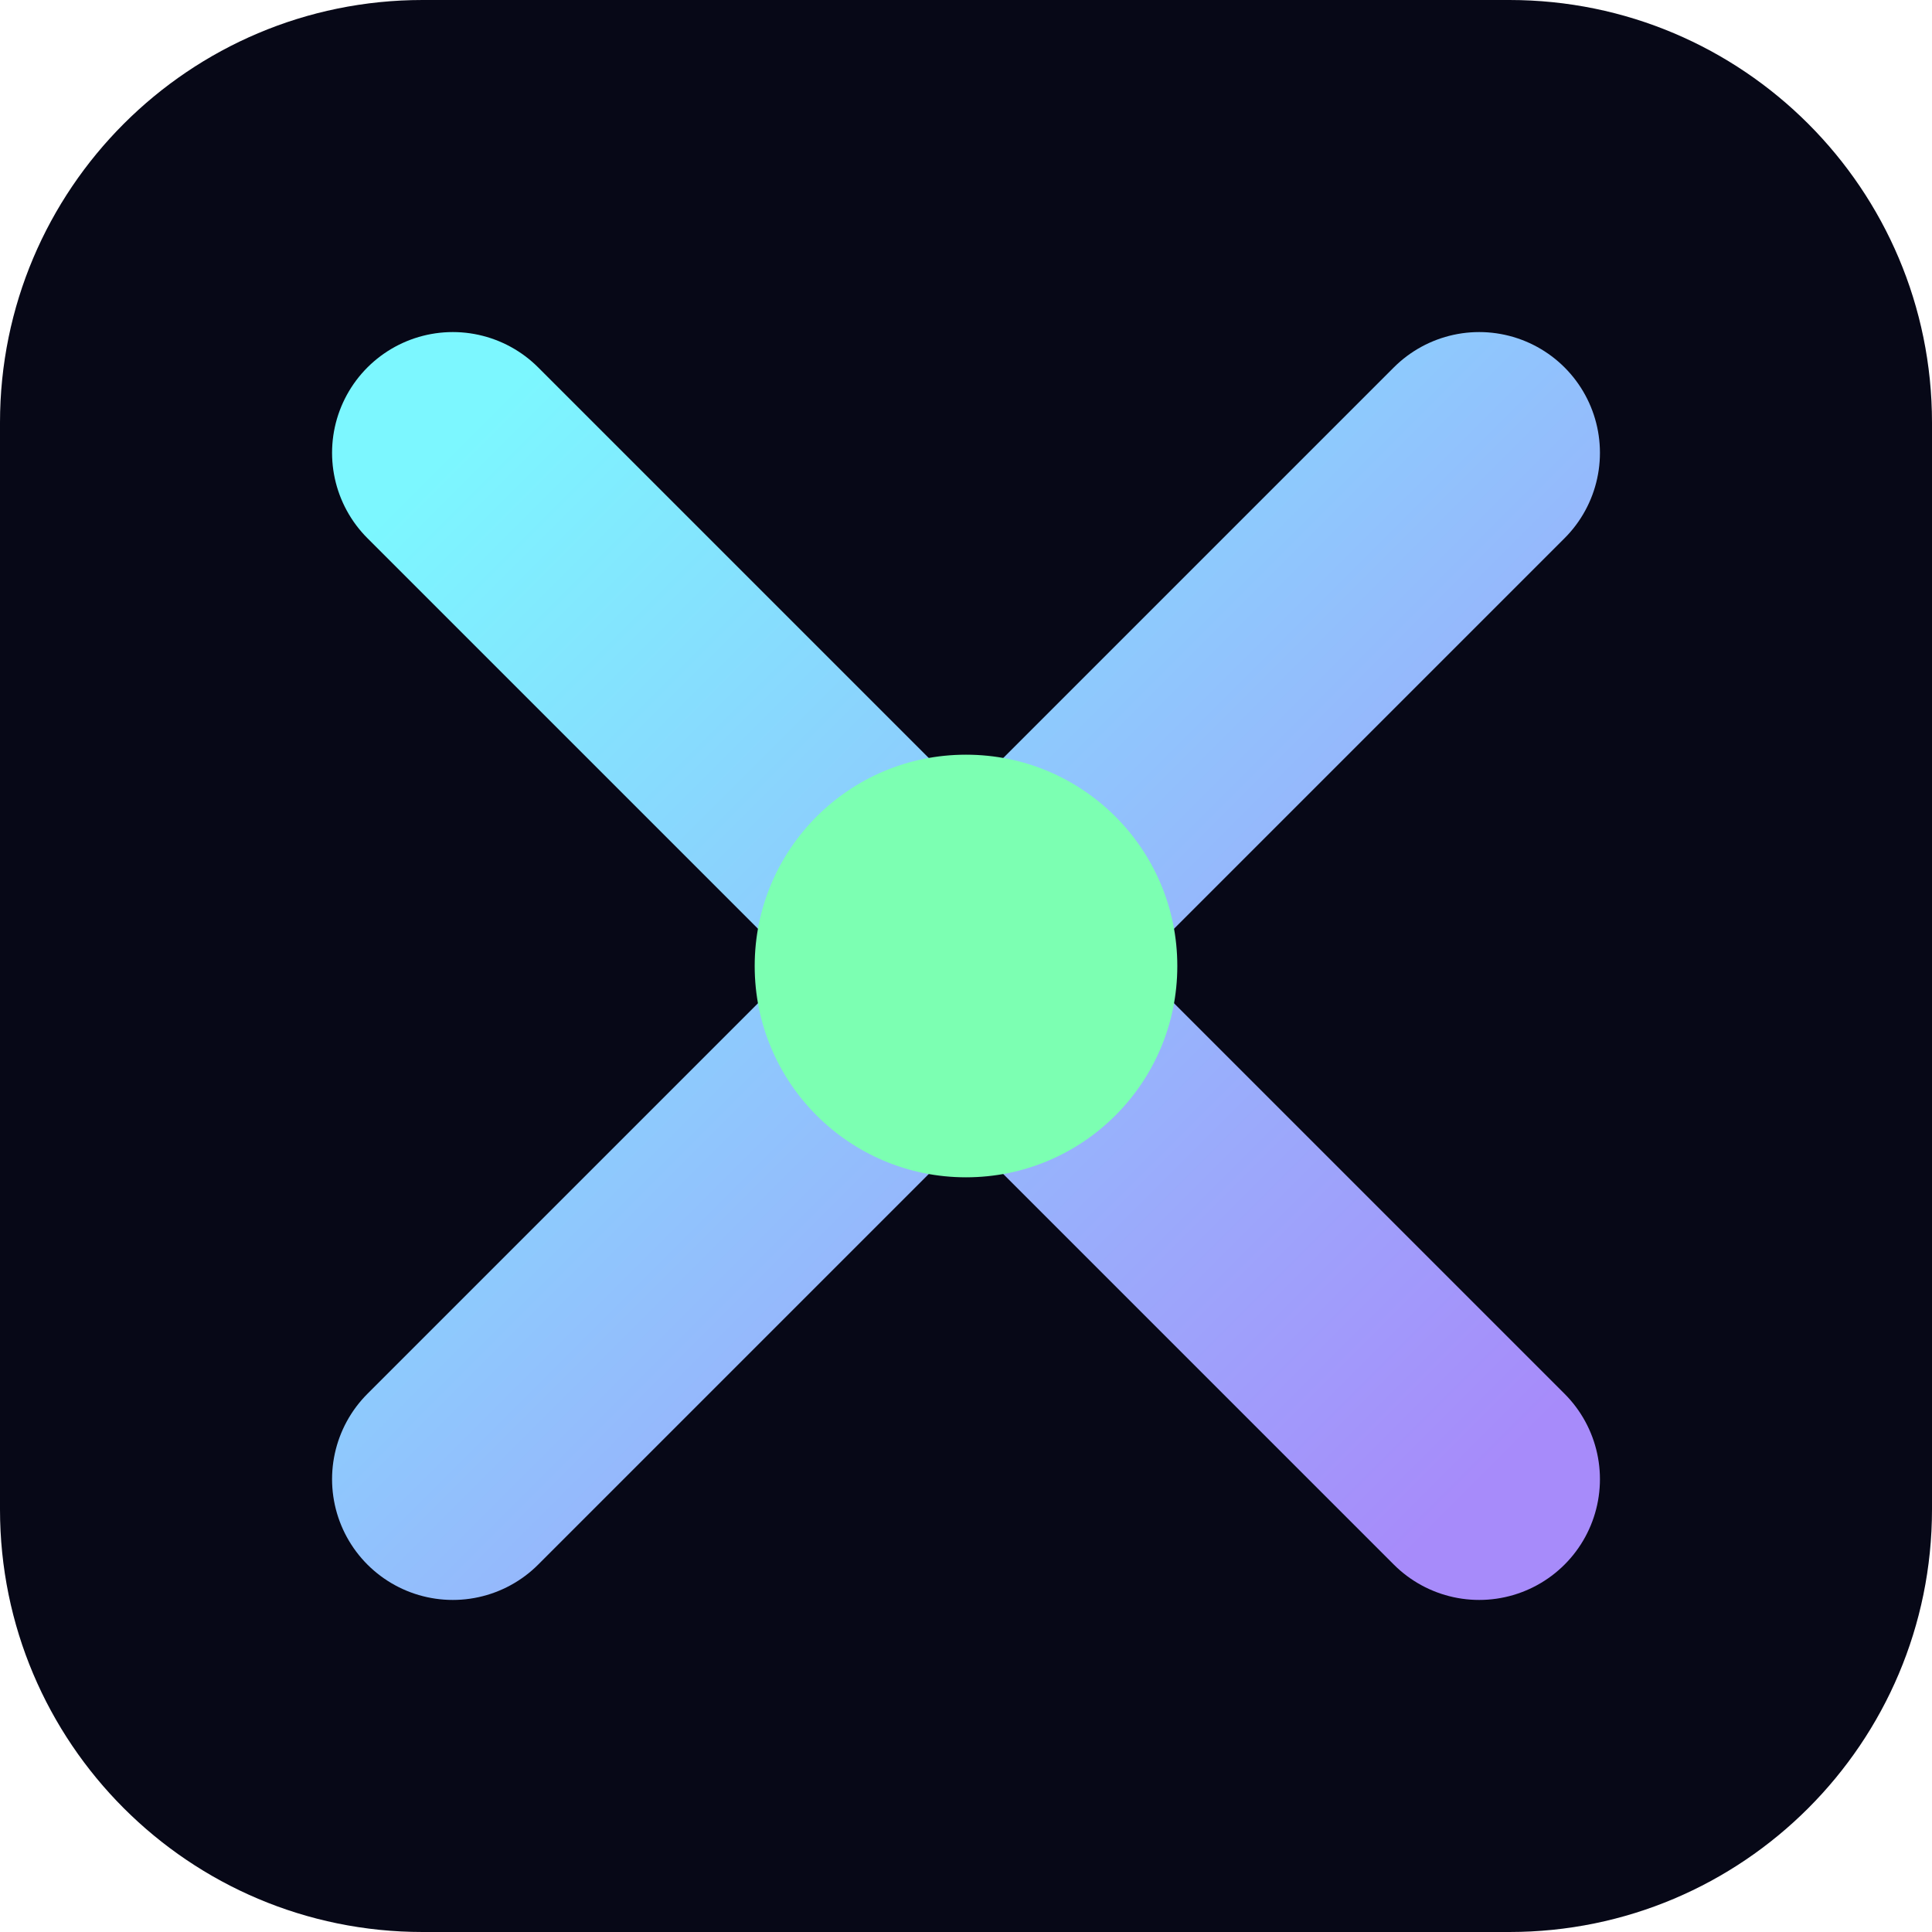
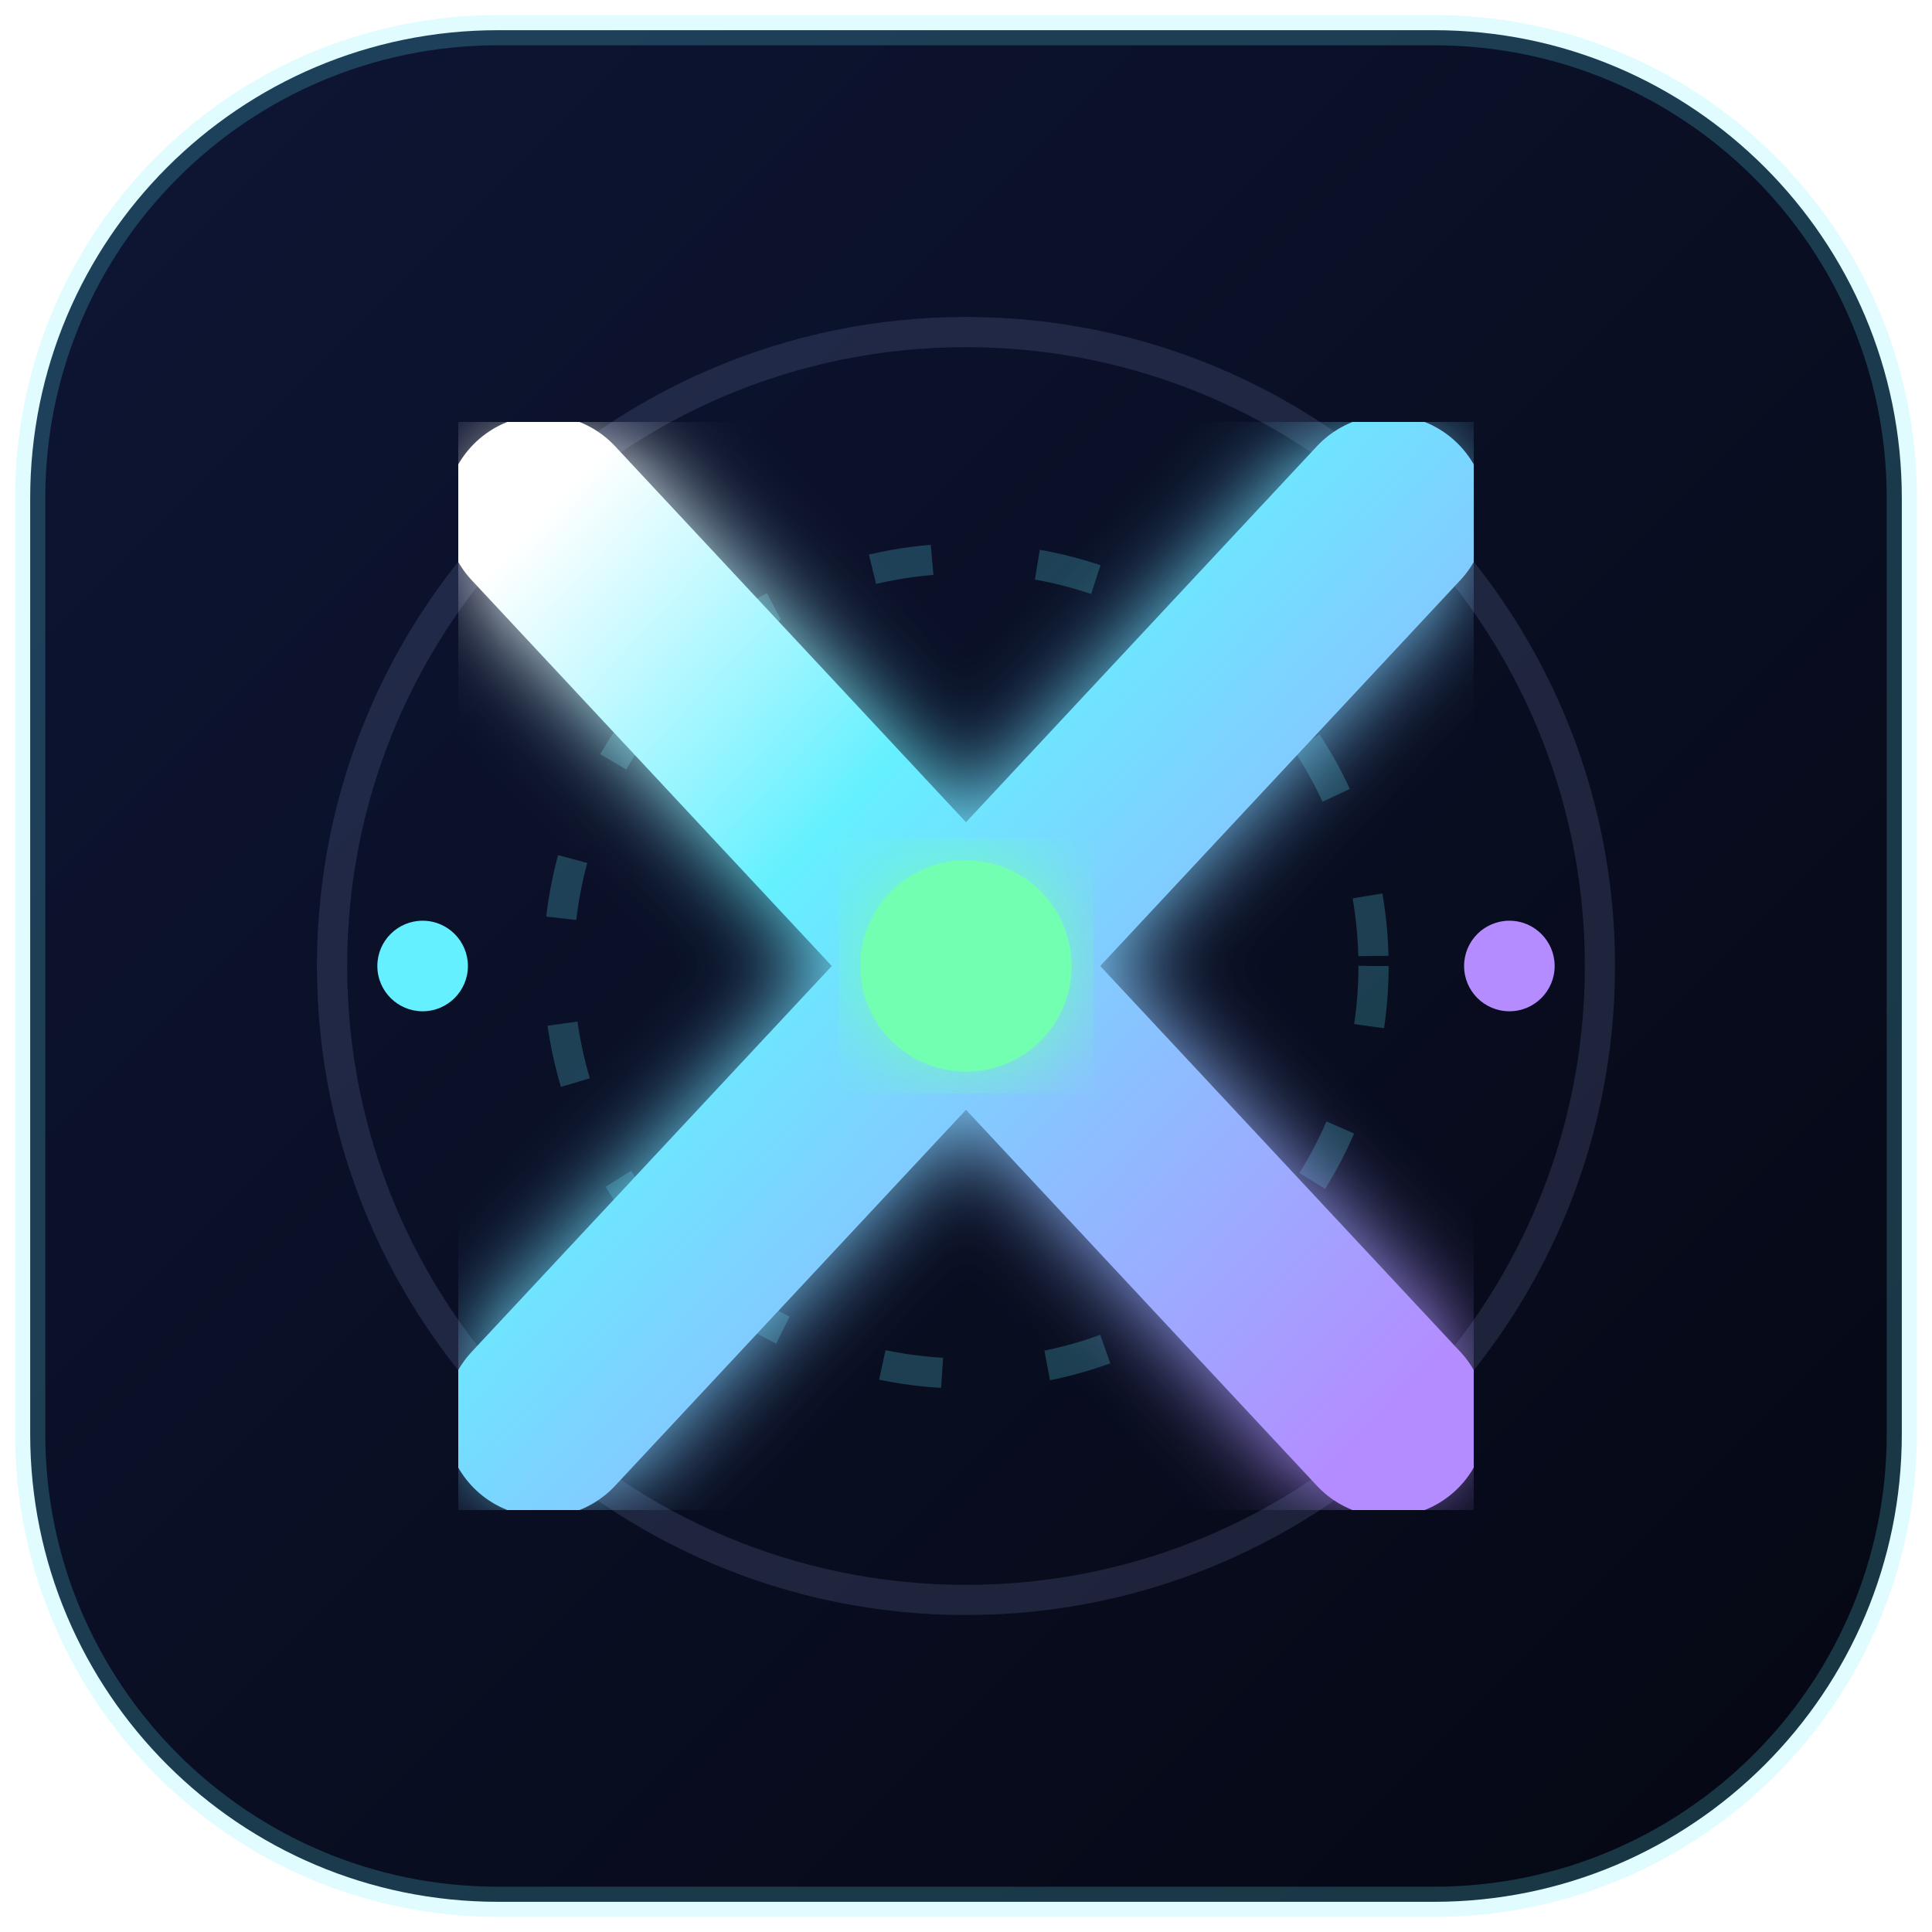
- <svg xmlns="http://www.w3.org/2000/svg" viewBox="0 0 128 128">
+ <svg xmlns="http://www.w3.org/2000/svg" viewBox="0 0 128 128" role="img" aria-label="XTIANZ">
  <defs>
-     <linearGradient id="g" x1="0" x2="1" y1="0" y2="1">
-       <stop stop-color="#7cf7ff" />
-       <stop offset="1" stop-color="#a78bfa" />
+     <linearGradient id="bg" x1="0" x2="1" y1="0" y2="1">
+       <stop stop-color="#0e1635" />
+       <stop offset="1" stop-color="#050712" />
    </linearGradient>
+     <linearGradient id="x" x1="0" x2="1" y1="0" y2="1">
+       <stop stop-color="#ffffff" />
+       <stop offset=".34" stop-color="#65f0ff" />
+       <stop offset="1" stop-color="#b48cff" />
+     </linearGradient>
+     <filter id="glow">
+       <feGaussianBlur stdDeviation="3" result="b" />
+       <feMerge>
+         <feMergeNode in="b" />
+         <feMergeNode in="SourceGraphic" />
+       </feMerge>
+     </filter>
  </defs>
-   <rect width="128" height="128" rx="28" fill="#070817" />
-   <path d="M30 30l68 68M98 30L30 98" stroke="url(#g)" stroke-width="16" stroke-linecap="round" />
-   <circle cx="64" cy="64" r="14" fill="#7cffb2" />
+   <rect x="2" y="2" width="124" height="124" rx="31" fill="url(#bg)" stroke="#65f0ff" stroke-opacity=".2" stroke-width="2" />
+   <circle cx="64" cy="64" r="42" fill="none" stroke="#91a7dd" stroke-opacity=".16" stroke-width="2" />
+   <circle cx="64" cy="64" r="27" fill="none" stroke="#65f0ff" stroke-opacity=".22" stroke-width="2" stroke-dasharray="4 7" />
+   <path d="M36 34l56 60M92 34L36 94" fill="none" stroke="url(#x)" stroke-linecap="round" stroke-width="13" filter="url(#glow)" />
+   <circle cx="64" cy="64" r="7" fill="#73ffb2" filter="url(#glow)" />
+   <circle cx="28" cy="64" r="3" fill="#65f0ff" />
+   <circle cx="100" cy="64" r="3" fill="#b48cff" />
</svg>
